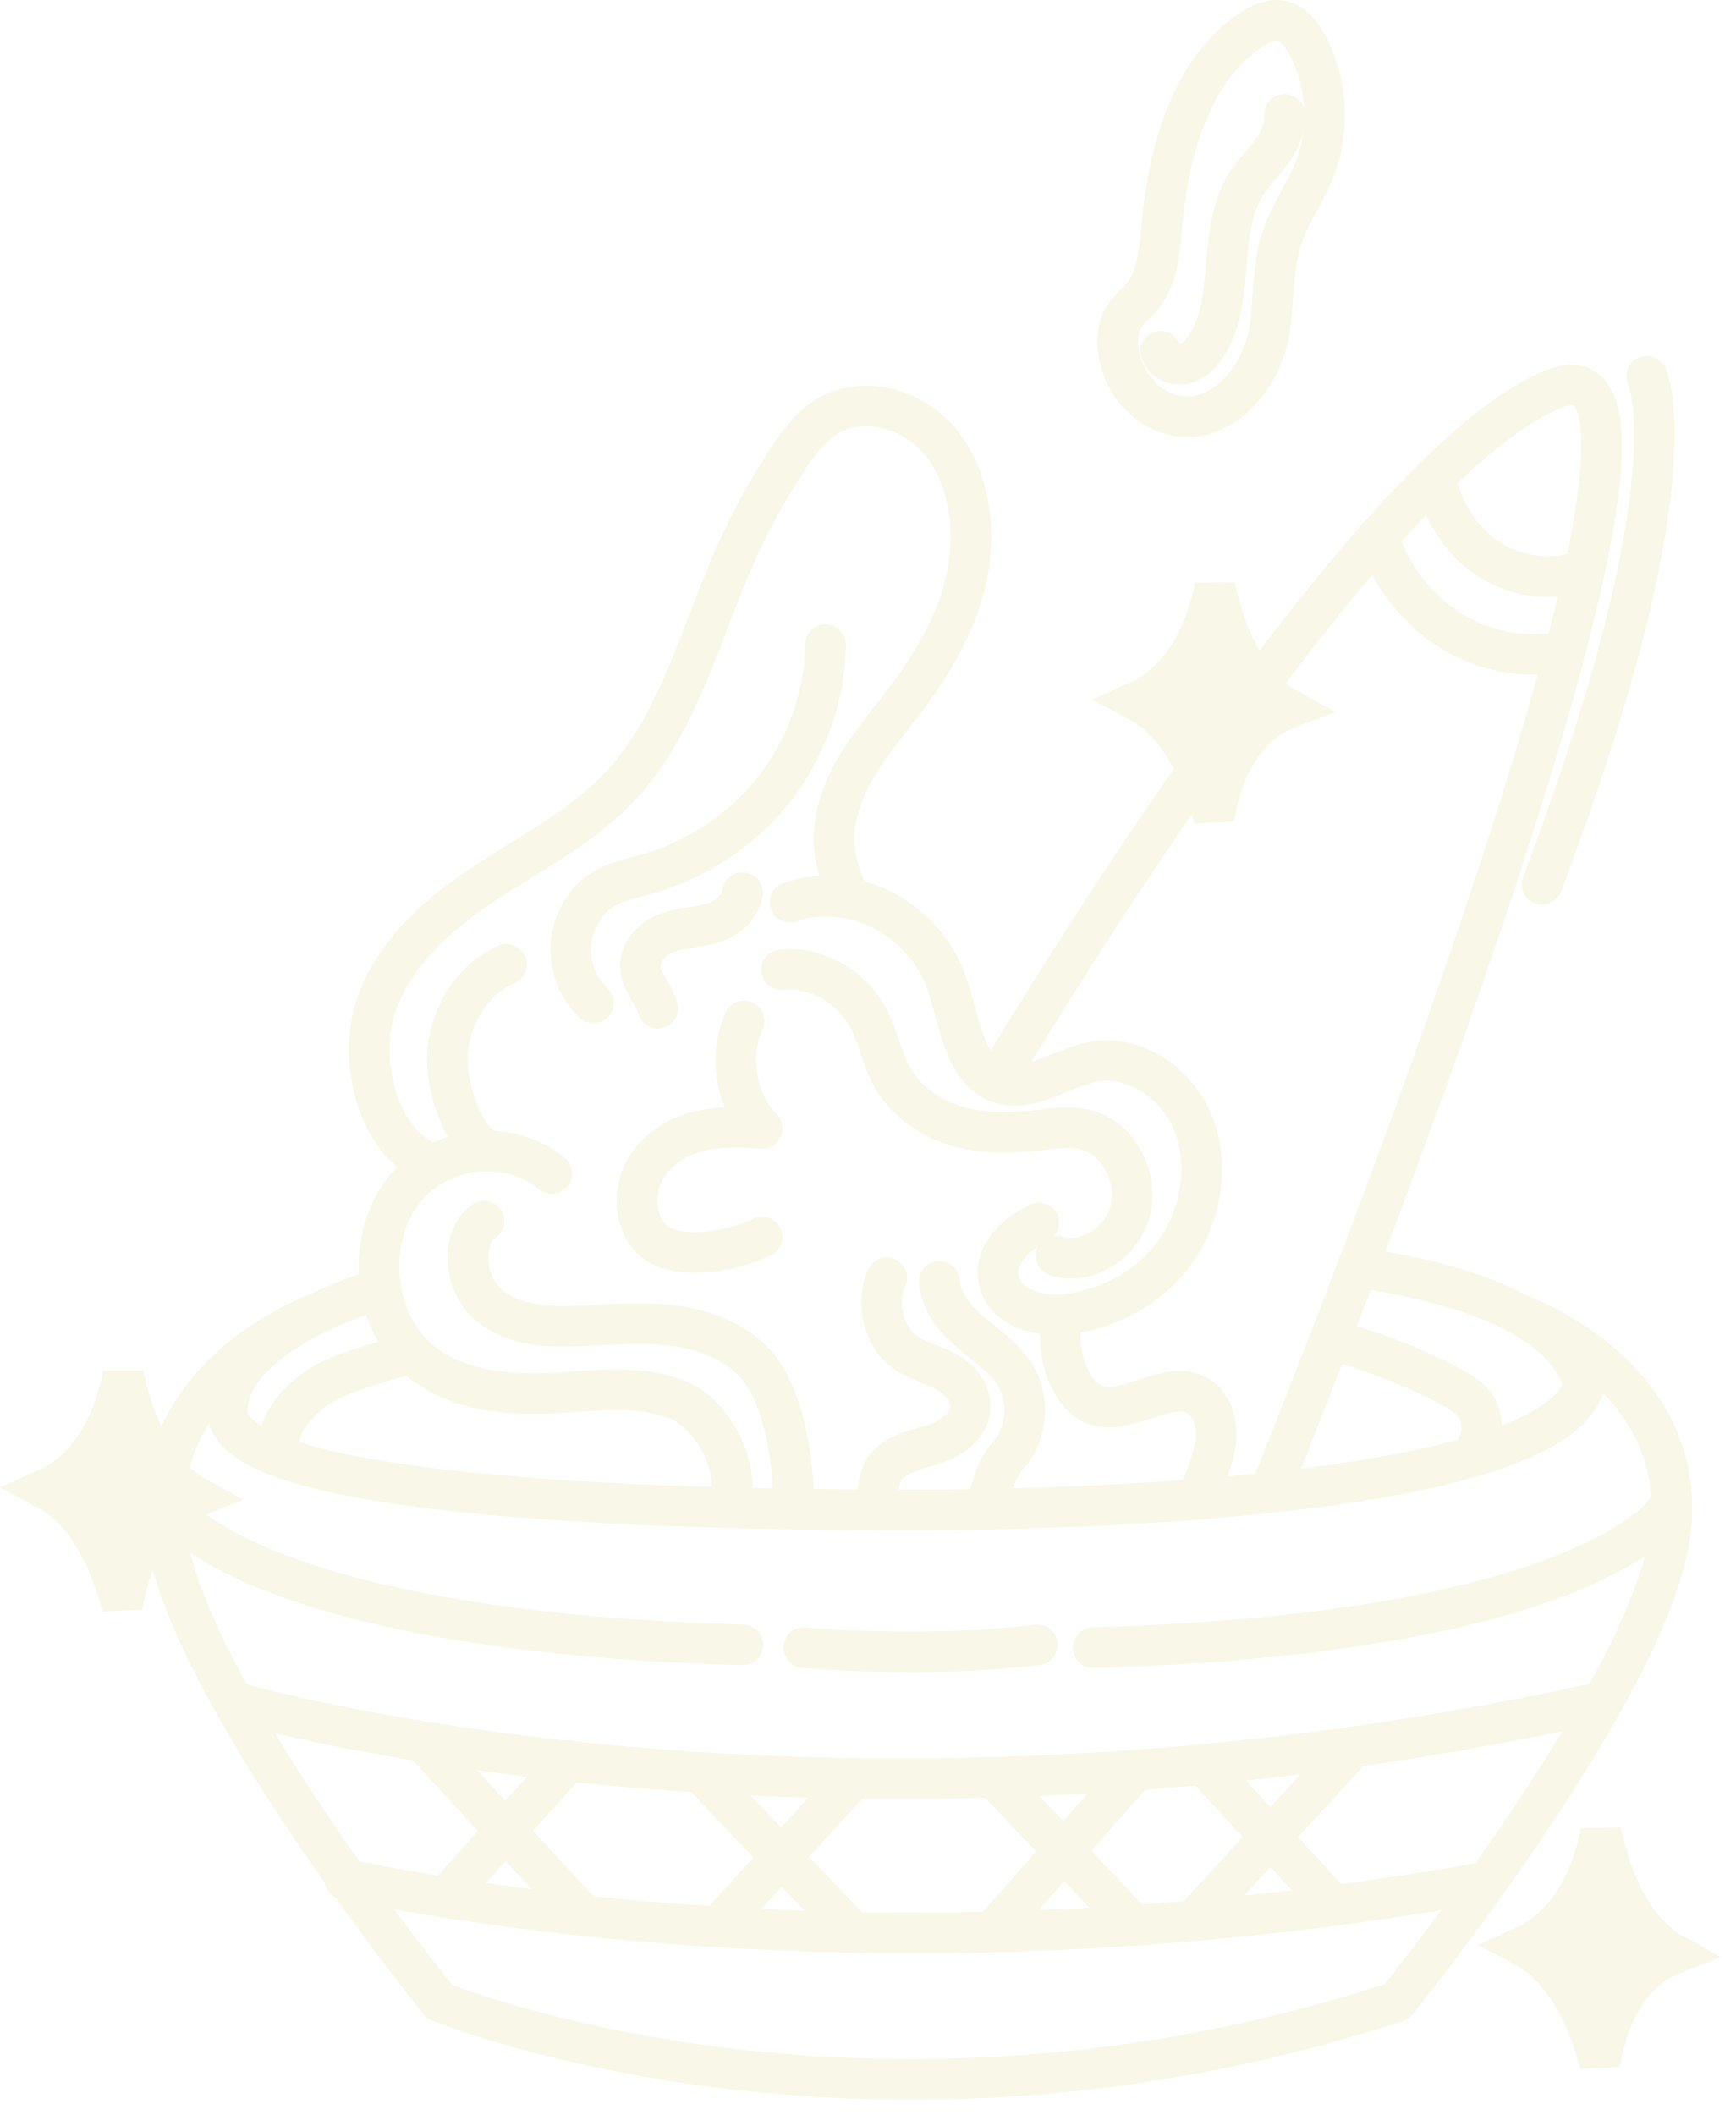
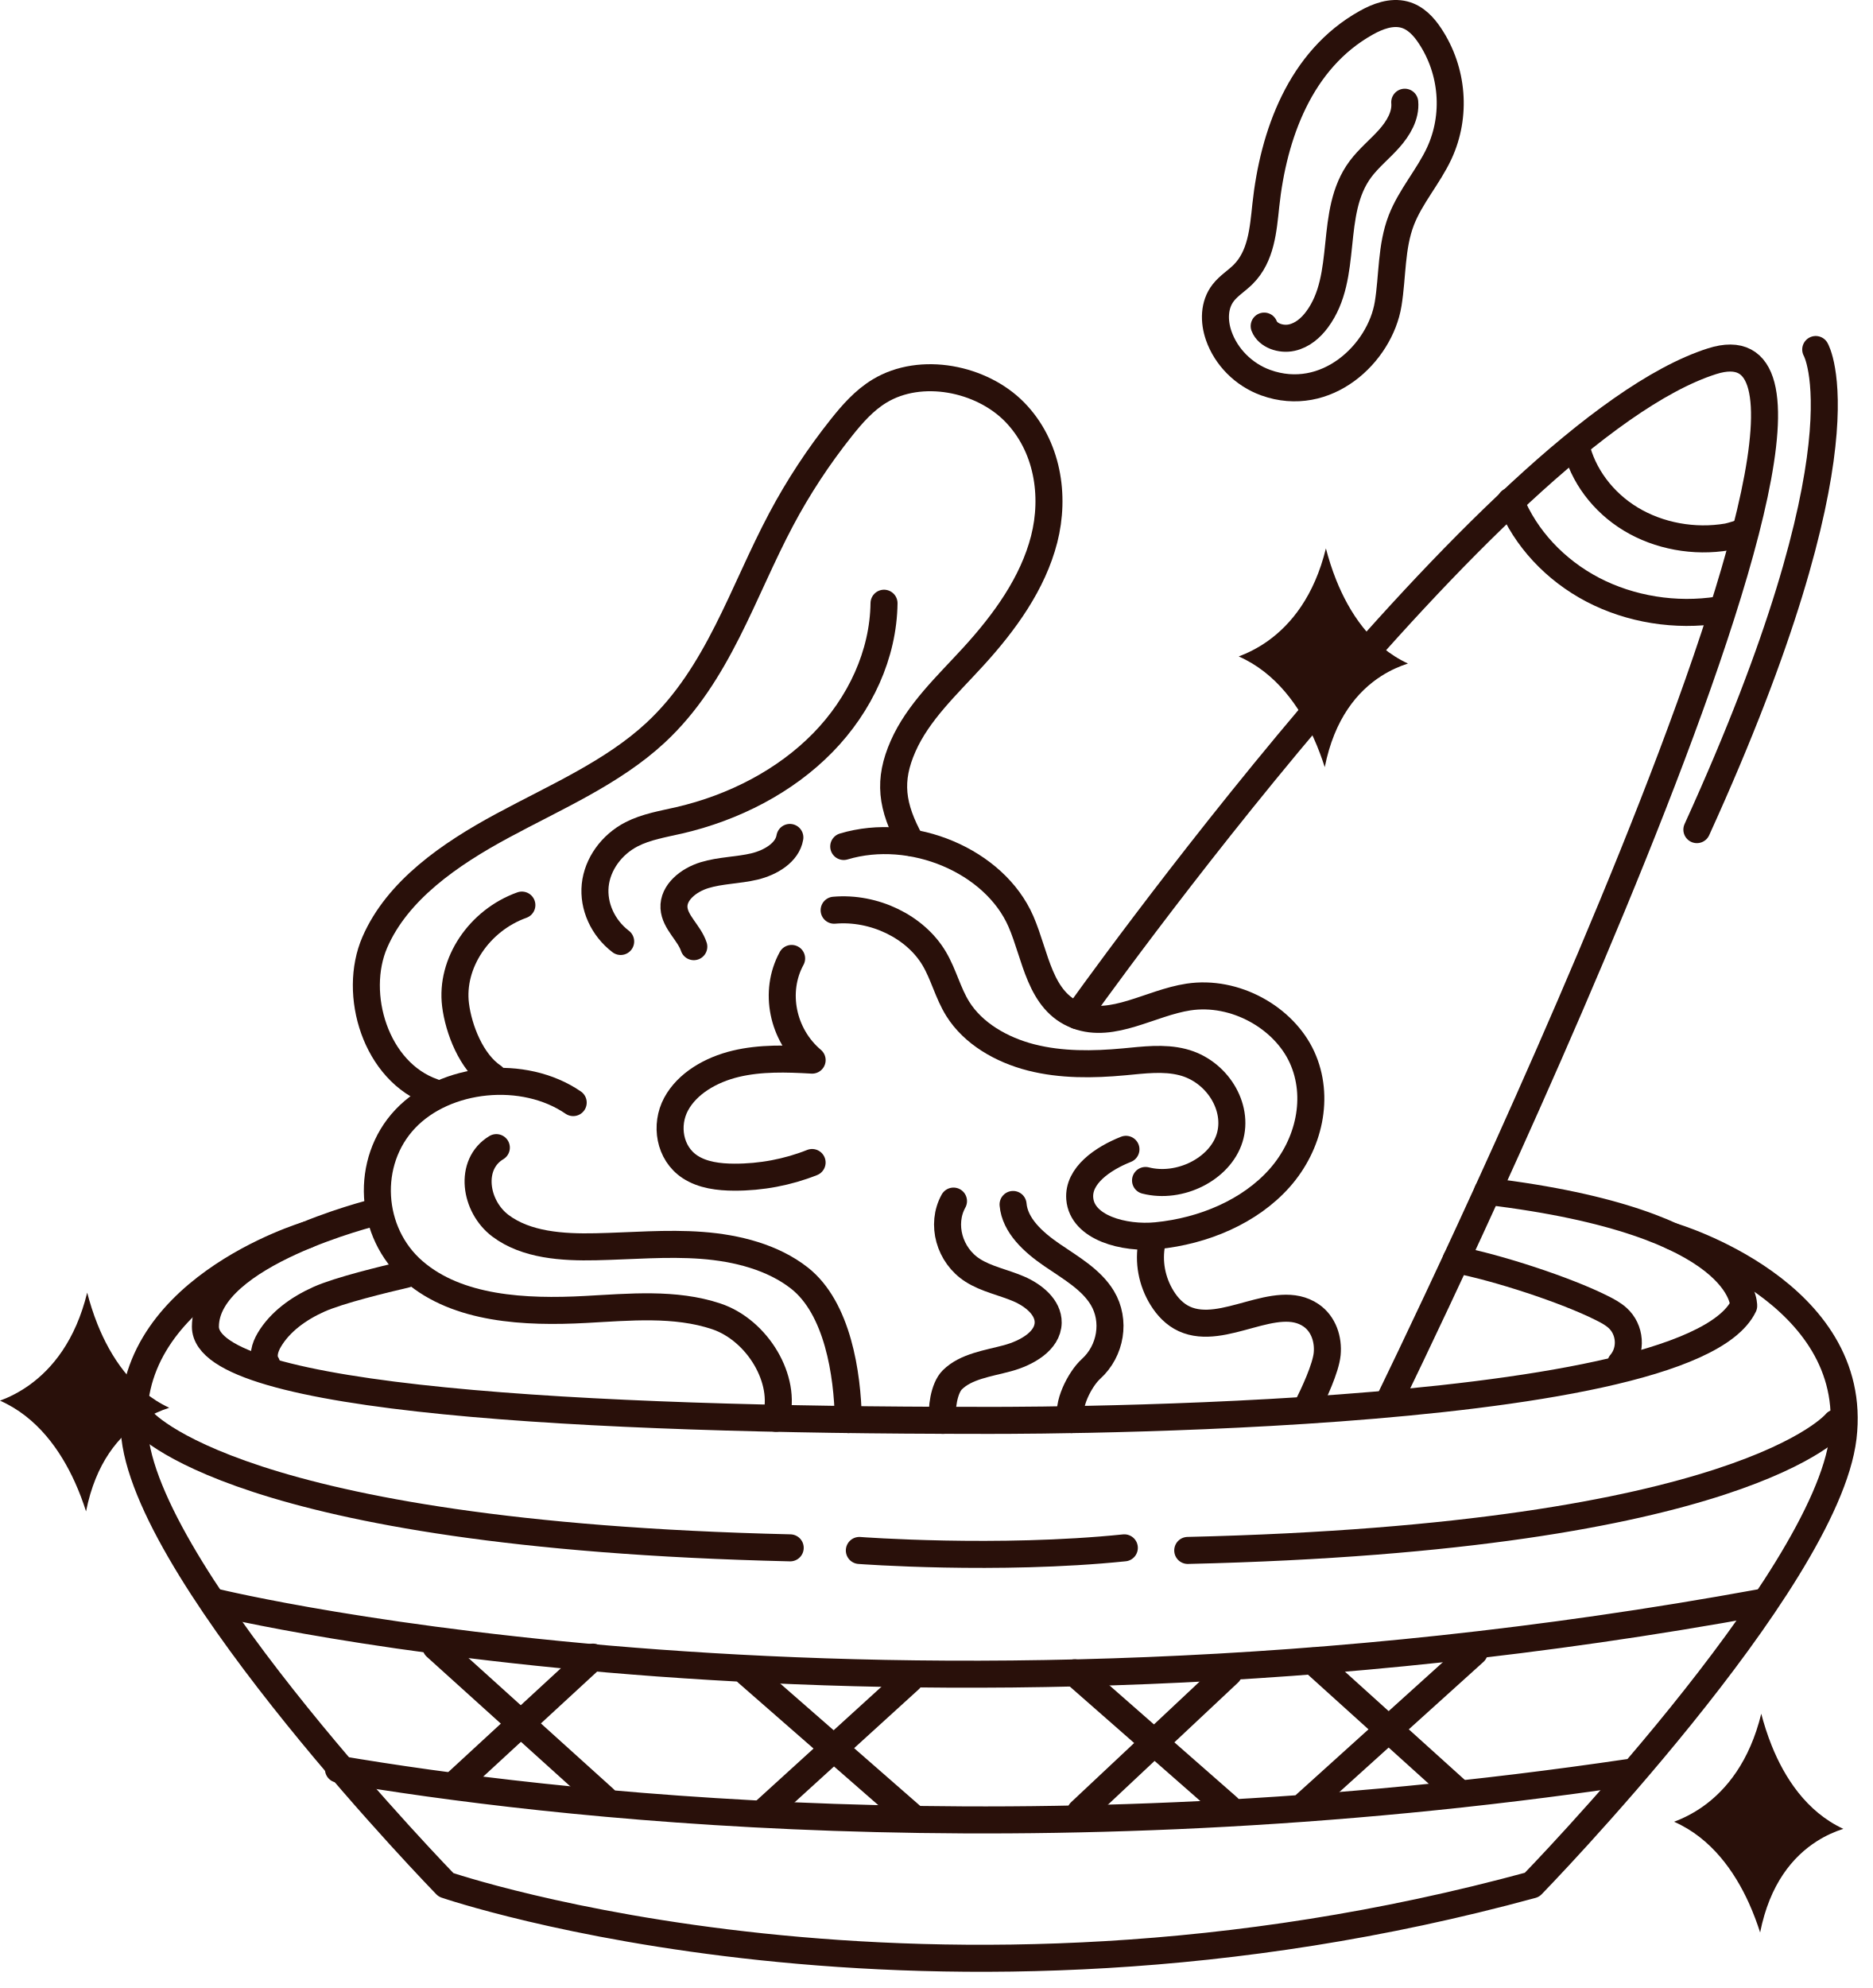
- <svg xmlns="http://www.w3.org/2000/svg" width="32" height="39" viewBox="0 0 32 39" fill="none">
-   <path d="M6.957 23.777C6.957 23.777 4.193 24.59 4.193 26.013C4.193 27.435 10.373 27.842 16.741 27.842C16.741 27.842 28.259 27.944 29.195 25.607C29.195 25.607 29.247 23.981 25.033 23.371" stroke="#F9F7E7" stroke-width="0.75" stroke-miterlimit="10" stroke-linecap="round" stroke-linejoin="round" />
-   <path d="M5.841 24.223C5.841 24.223 2.766 25.327 3.046 28.172C3.327 31.017 8.103 36.91 8.103 36.91C8.103 36.91 15.91 40.136 25.754 36.91C25.754 36.91 30.53 31.017 30.811 28.172C31.092 25.327 28.034 24.248 28.034 24.248" stroke="#F9F7E7" stroke-width="0.75" stroke-miterlimit="10" stroke-linecap="round" stroke-linejoin="round" />
-   <path d="M3.163 27.842C3.163 27.842 4.661 30.077 13.698 30.331" stroke="#F9F7E7" stroke-width="0.75" stroke-miterlimit="10" stroke-linecap="round" stroke-linejoin="round" />
-   <path d="M30.694 27.892C30.694 27.892 29.195 30.128 20.159 30.381" stroke="#F9F7E7" stroke-width="0.75" stroke-miterlimit="10" stroke-linecap="round" stroke-linejoin="round" />
-   <path d="M4.38 31.398C4.38 31.398 15.149 34.548 29.476 31.398" stroke="#F9F7E7" stroke-width="0.75" stroke-miterlimit="10" stroke-linecap="round" stroke-linejoin="round" />
-   <path d="M6.355 34.652C9.688 35.333 17.517 36.458 27.317 34.718" stroke="#F9F7E7" stroke-width="0.75" stroke-miterlimit="10" stroke-linecap="round" stroke-linejoin="round" />
-   <path d="M14.821 30.382C14.821 30.382 17.069 30.585 19.129 30.331" stroke="#F9F7E7" stroke-width="0.75" stroke-miterlimit="10" stroke-linecap="round" stroke-linejoin="round" />
-   <path d="M7.939 32.261L10.678 35.233" stroke="#F9F7E7" stroke-width="0.75" stroke-miterlimit="10" stroke-linecap="round" stroke-linejoin="round" />
-   <path d="M10.491 32.465L8.22 34.98" stroke="#F9F7E7" stroke-width="0.75" stroke-miterlimit="10" stroke-linecap="round" stroke-linejoin="round" />
-   <path d="M13.001 32.77L15.705 35.608" stroke="#F9F7E7" stroke-width="0.75" stroke-miterlimit="10" stroke-linecap="round" stroke-linejoin="round" />
-   <path d="M15.641 32.897L13.265 35.494" stroke="#F9F7E7" stroke-width="0.75" stroke-miterlimit="10" stroke-linecap="round" stroke-linejoin="round" />
-   <path d="M18.321 32.771L20.814 35.399" stroke="#F9F7E7" stroke-width="0.75" stroke-miterlimit="10" stroke-linecap="round" stroke-linejoin="round" />
-   <path d="M20.826 32.77L18.415 35.488" stroke="#F9F7E7" stroke-width="0.75" stroke-miterlimit="10" stroke-linecap="round" stroke-linejoin="round" />
-   <path d="M22.196 32.541L24.584 35.132" stroke="#F9F7E7" stroke-width="0.75" stroke-miterlimit="10" stroke-linecap="round" stroke-linejoin="round" />
-   <path d="M24.817 32.364L22.078 35.336" stroke="#F9F7E7" stroke-width="0.75" stroke-miterlimit="10" stroke-linecap="round" stroke-linejoin="round" />
-   <path d="M13.465 27.802C13.65 27.053 13.166 26.081 12.496 25.812C11.826 25.543 11.086 25.631 10.373 25.677C9.388 25.741 8.294 25.675 7.58 24.935C6.85 24.178 6.785 22.792 7.44 21.958C8.095 21.125 9.367 20.976 10.171 21.638" stroke="#F9F7E7" stroke-width="0.75" stroke-miterlimit="10" stroke-linecap="round" stroke-linejoin="round" />
-   <path d="M14.568 16.638C15.677 16.238 17.02 16.92 17.447 18.1C17.691 18.772 17.749 19.665 18.364 19.941C18.942 20.2 19.553 19.69 20.17 19.577C20.93 19.438 21.723 19.98 22.017 20.753C22.31 21.526 22.134 22.459 21.652 23.111C21.171 23.764 20.419 24.146 19.653 24.237C19.127 24.3 18.442 24.084 18.404 23.512C18.374 23.064 18.776 22.731 19.155 22.55" stroke="#F9F7E7" stroke-width="0.75" stroke-miterlimit="10" stroke-linecap="round" stroke-linejoin="round" />
-   <path d="M22.103 27.577C22.209 27.322 22.403 26.825 22.425 26.546C22.448 26.267 22.37 25.962 22.164 25.793C21.597 25.325 20.741 26.21 20.105 25.862C19.947 25.776 19.829 25.622 19.742 25.454C19.575 25.131 19.515 24.743 19.576 24.377" stroke="#F9F7E7" stroke-width="0.75" stroke-miterlimit="10" stroke-linecap="round" stroke-linejoin="round" />
-   <path d="M7.894 21.433C6.959 21.042 6.58 19.519 6.947 18.507C7.313 17.494 8.163 16.789 9.024 16.231C9.884 15.674 10.811 15.196 11.51 14.416C12.526 13.283 12.92 11.677 13.551 10.252C13.828 9.625 14.156 9.025 14.53 8.46C14.707 8.193 14.899 7.93 15.15 7.746C15.823 7.256 16.808 7.496 17.345 8.155C17.881 8.814 18.008 9.784 17.825 10.641C17.643 11.497 17.187 12.257 16.671 12.935C16.251 13.488 15.776 14.015 15.532 14.681C15.289 15.347 15.337 15.852 15.665 16.563" stroke="#F9F7E7" stroke-width="0.75" stroke-miterlimit="10" stroke-linecap="round" stroke-linejoin="round" />
-   <path d="M21.427 7.583C21.063 7.425 20.781 7.074 20.663 6.667C20.582 6.388 20.582 6.063 20.738 5.824C20.826 5.689 20.956 5.594 21.059 5.471C21.355 5.116 21.386 4.596 21.428 4.12C21.55 2.751 21.982 1.28 23.06 0.556C23.246 0.431 23.469 0.33 23.678 0.396C23.863 0.454 23.995 0.63 24.095 0.809C24.473 1.491 24.531 2.371 24.247 3.106C24.072 3.557 23.779 3.949 23.63 4.411C23.463 4.931 23.491 5.499 23.416 6.045C23.285 7.016 22.407 8.007 21.427 7.583Z" stroke="#F9F7E7" stroke-width="0.75" stroke-miterlimit="10" stroke-linecap="round" stroke-linejoin="round" />
-   <path d="M13.721 18.824C13.427 19.47 13.569 20.317 14.054 20.809C13.639 20.78 13.215 20.765 12.812 20.88C12.41 20.996 12.025 21.263 11.843 21.669C11.661 22.075 11.733 22.627 12.069 22.893C12.274 23.054 12.539 23.094 12.791 23.095C13.224 23.096 13.658 22.998 14.054 22.808" stroke="#F9F7E7" stroke-width="0.75" stroke-miterlimit="10" stroke-linecap="round" stroke-linejoin="round" />
-   <path d="M16.352 23.561C16.143 24.014 16.283 24.62 16.663 24.913C16.886 25.084 17.163 25.147 17.41 25.274C17.657 25.402 17.895 25.638 17.891 25.934C17.886 26.292 17.543 26.528 17.227 26.63C16.911 26.732 16.554 26.787 16.333 27.051C16.197 27.214 16.149 27.626 16.18 27.843" stroke="#F9F7E7" stroke-width="0.75" stroke-miterlimit="10" stroke-linecap="round" stroke-linejoin="round" />
-   <path d="M15.223 11.889C15.212 12.887 14.836 13.865 14.228 14.613C13.619 15.36 12.786 15.879 11.896 16.127C11.632 16.2 11.358 16.253 11.121 16.399C10.792 16.602 10.564 16.986 10.529 17.395C10.494 17.804 10.653 18.228 10.943 18.493" stroke="#F9F7E7" stroke-width="0.75" stroke-miterlimit="10" stroke-linecap="round" stroke-linejoin="round" />
-   <path d="M18.364 19.941C18.364 19.941 25.099 8.536 28.68 7.164C32.262 5.792 23.413 27.511 23.413 27.511" stroke="#F9F7E7" stroke-width="0.75" stroke-miterlimit="10" stroke-linecap="round" stroke-linejoin="round" />
-   <path d="M2.272 25.349C2.314 25.542 2.368 25.753 2.44 25.968C2.647 26.589 3.002 27.26 3.605 27.596C3.471 27.648 3.323 27.725 3.173 27.84C2.786 28.137 2.41 28.672 2.253 29.62C2.205 29.44 2.146 29.245 2.071 29.047C1.842 28.44 1.464 27.78 0.854 27.458C0.998 27.394 1.163 27.298 1.33 27.154C1.705 26.832 2.082 26.281 2.272 25.349Z" fill="#F9F7E7" stroke="#F9F7E7" stroke-width="0.75" />
-   <path d="M22.405 10.818C22.447 11.012 22.501 11.223 22.573 11.438C22.78 12.059 23.136 12.73 23.738 13.066C23.604 13.118 23.456 13.195 23.307 13.309C22.919 13.607 22.543 14.142 22.386 15.089C22.338 14.91 22.279 14.715 22.204 14.516C21.975 13.91 21.597 13.25 20.988 12.928C21.131 12.863 21.296 12.768 21.463 12.624C21.838 12.302 22.215 11.751 22.405 10.818Z" fill="#F9F7E7" stroke="#F9F7E7" stroke-width="0.75" />
-   <path d="M29.521 33.782C29.563 33.975 29.618 34.186 29.689 34.401C29.896 35.022 30.252 35.694 30.855 36.029C30.72 36.082 30.572 36.159 30.423 36.273C30.035 36.57 29.659 37.105 29.502 38.053C29.455 37.873 29.395 37.678 29.32 37.48C29.091 36.873 28.713 36.214 28.104 35.891C28.247 35.827 28.412 35.731 28.58 35.587C28.955 35.265 29.331 34.714 29.521 33.782Z" fill="#F9F7E7" stroke="#F9F7E7" stroke-width="0.75" />
-   <path d="M8.922 22.517C8.468 22.845 8.57 23.664 8.988 24.042C9.407 24.421 9.996 24.467 10.54 24.453C11.114 24.438 11.689 24.374 12.261 24.426C12.833 24.477 13.415 24.656 13.848 25.065C14.468 25.65 14.629 26.934 14.643 27.826" stroke="#F9F7E7" stroke-width="0.75" stroke-miterlimit="10" stroke-linecap="round" stroke-linejoin="round" />
-   <path d="M8.868 21.133C8.515 20.849 8.307 20.203 8.258 19.729C8.175 18.921 8.639 18.082 9.337 17.783" stroke="#F9F7E7" stroke-width="0.75" stroke-miterlimit="10" stroke-linecap="round" stroke-linejoin="round" />
-   <path d="M14.412 17.882C15.062 17.814 15.732 18.204 16.04 18.828C16.194 19.142 16.261 19.5 16.422 19.809C16.671 20.287 17.129 20.608 17.616 20.757C18.103 20.906 18.619 20.899 19.123 20.843C19.441 20.808 19.768 20.753 20.076 20.848C20.633 21.019 20.997 21.725 20.839 22.33C20.682 22.935 20.031 23.33 19.473 23.159" stroke="#F9F7E7" stroke-width="0.75" stroke-miterlimit="10" stroke-linecap="round" stroke-linejoin="round" />
-   <path d="M17.32 23.627C17.35 24.038 17.647 24.362 17.95 24.612C18.252 24.861 18.59 25.09 18.771 25.452C18.991 25.892 18.913 26.485 18.586 26.839C18.404 27.036 18.182 27.564 18.271 27.826" stroke="#F9F7E7" stroke-width="0.75" stroke-miterlimit="10" stroke-linecap="round" stroke-linejoin="round" />
-   <path d="M12.131 18.593C12.057 18.324 11.822 18.116 11.809 17.835C11.794 17.537 12.044 17.294 12.305 17.198C12.565 17.102 12.848 17.105 13.114 17.028C13.38 16.952 13.651 16.756 13.692 16.461" stroke="#F9F7E7" stroke-width="0.75" stroke-miterlimit="10" stroke-linecap="round" stroke-linejoin="round" />
-   <path d="M30.366 6.936C30.366 6.936 31.279 8.803 28.434 16.309" stroke="#F9F7E7" stroke-width="0.75" stroke-miterlimit="10" stroke-linecap="round" stroke-linejoin="round" />
-   <path d="M21.401 6.478C21.461 6.663 21.673 6.75 21.849 6.704C22.024 6.658 22.162 6.511 22.262 6.348C22.785 5.499 22.442 4.265 22.965 3.416C23.098 3.199 23.281 3.024 23.432 2.82C23.583 2.617 23.706 2.368 23.686 2.108" stroke="#F9F7E7" stroke-width="0.75" stroke-miterlimit="10" stroke-linecap="round" stroke-linejoin="round" />
-   <path d="M26.466 8.805C26.577 9.387 26.906 9.916 27.361 10.247C27.816 10.577 28.392 10.704 28.93 10.593C28.969 10.585 29.221 10.506 29.195 10.473" stroke="#F9F7E7" stroke-width="0.75" stroke-miterlimit="10" stroke-linecap="round" stroke-linejoin="round" />
-   <path d="M25.405 9.897C25.648 10.618 26.13 11.241 26.742 11.625C27.354 12.009 28.091 12.152 28.788 12.021" stroke="#F9F7E7" stroke-width="0.75" stroke-miterlimit="10" stroke-linecap="round" stroke-linejoin="round" />
-   <path d="M7.452 24.99C7.095 25.09 6.368 25.3 6.038 25.478C5.707 25.656 5.405 25.918 5.231 26.271C5.159 26.419 5.112 26.604 5.189 26.748" stroke="#F9F7E7" stroke-width="0.75" stroke-miterlimit="10" stroke-linecap="round" stroke-linejoin="round" />
-   <path d="M24.522 24.705C25.183 24.857 26.302 25.293 26.892 25.65C26.98 25.704 27.069 25.761 27.142 25.838C27.356 26.067 27.381 26.474 27.196 26.732" stroke="#F9F7E7" stroke-width="0.75" stroke-miterlimit="10" stroke-linecap="round" stroke-linejoin="round" />
+ <svg xmlns="http://www.w3.org/2000/svg" width="65" height="69" viewBox="0 0 65 69" fill="none">
+   <path d="M13.035 42.072C13.035 42.072 7.131 43.517 7.131 46.046C7.131 48.575 20.332 49.298 33.934 49.298C33.934 49.298 58.536 49.479 60.536 45.324C60.536 45.324 60.647 42.434 51.646 41.35" stroke="#29100A" stroke-width="0.938" stroke-miterlimit="10" stroke-linecap="round" stroke-linejoin="round" />
+   <path d="M10.651 42.865C10.651 42.865 4.082 44.827 4.682 49.885C5.282 54.942 15.483 65.42 15.483 65.42C15.483 65.42 32.159 71.155 53.186 65.42C53.186 65.42 63.387 54.943 63.987 49.885C64.587 44.827 58.056 42.909 58.056 42.909" stroke="#29100A" stroke-width="0.938" stroke-miterlimit="10" stroke-linecap="round" stroke-linejoin="round" />
+   <path d="M4.932 49.298C4.932 49.298 8.132 53.272 27.434 53.723" stroke="#29100A" stroke-width="0.938" stroke-miterlimit="10" stroke-linecap="round" stroke-linejoin="round" />
+   <path d="M63.737 49.388C63.737 49.388 60.536 53.362 41.235 53.813" stroke="#29100A" stroke-width="0.938" stroke-miterlimit="10" stroke-linecap="round" stroke-linejoin="round" />
+   <path d="M7.531 55.62C7.531 55.62 30.533 61.22 61.136 55.62" stroke="#29100A" stroke-width="0.938" stroke-miterlimit="10" stroke-linecap="round" stroke-linejoin="round" />
+   <path d="M11.75 61.406C18.869 62.615 35.592 64.616 56.526 61.523" stroke="#29100A" stroke-width="0.938" stroke-miterlimit="10" stroke-linecap="round" stroke-linejoin="round" />
+   <path d="M29.834 53.814C29.834 53.814 34.634 54.175 39.034 53.723" stroke="#29100A" stroke-width="0.938" stroke-miterlimit="10" stroke-linecap="round" stroke-linejoin="round" />
+   <path d="M15.132 57.156L20.983 62.439" stroke="#29100A" stroke-width="0.938" stroke-miterlimit="10" stroke-linecap="round" stroke-linejoin="round" />
+   <path d="M20.583 57.516L15.733 61.987" stroke="#29100A" stroke-width="0.938" stroke-miterlimit="10" stroke-linecap="round" stroke-linejoin="round" />
+   <path d="M25.945 58.058L31.721 63.105" stroke="#29100A" stroke-width="0.938" stroke-miterlimit="10" stroke-linecap="round" stroke-linejoin="round" />
+   <path d="M31.584 58.284L26.509 62.902" stroke="#29100A" stroke-width="0.938" stroke-miterlimit="10" stroke-linecap="round" stroke-linejoin="round" />
+   <path d="M37.308 58.06L42.635 62.732" stroke="#29100A" stroke-width="0.938" stroke-miterlimit="10" stroke-linecap="round" stroke-linejoin="round" />
+   <path d="M42.659 58.059L37.509 62.891" stroke="#29100A" stroke-width="0.938" stroke-miterlimit="10" stroke-linecap="round" stroke-linejoin="round" />
+   <path d="M45.585 57.652L50.686 62.258" stroke="#29100A" stroke-width="0.938" stroke-miterlimit="10" stroke-linecap="round" stroke-linejoin="round" />
+   <path d="M51.185 57.336L45.334 62.619" stroke="#29100A" stroke-width="0.938" stroke-miterlimit="10" stroke-linecap="round" stroke-linejoin="round" />
+   <path d="M26.936 49.226C27.332 47.895 26.299 46.167 24.867 45.688C23.435 45.21 21.855 45.367 20.332 45.449C18.227 45.563 15.891 45.445 14.367 44.129C12.807 42.785 12.667 40.319 14.066 38.838C15.465 37.356 18.183 37.091 19.9 38.269" stroke="#29100A" stroke-width="0.938" stroke-miterlimit="10" stroke-linecap="round" stroke-linejoin="round" />
+   <path d="M29.292 29.38C31.661 28.669 34.53 29.881 35.443 31.98C35.963 33.174 36.087 34.761 37.4 35.252C38.635 35.713 39.94 34.806 41.258 34.605C42.882 34.358 44.575 35.321 45.203 36.696C45.83 38.07 45.454 39.728 44.425 40.888C43.396 42.049 41.79 42.728 40.154 42.89C39.03 43.002 37.567 42.618 37.486 41.6C37.423 40.804 38.281 40.212 39.09 39.891" stroke="#29100A" stroke-width="0.938" stroke-miterlimit="10" stroke-linecap="round" stroke-linejoin="round" />
+   <path d="M45.387 48.827C45.614 48.373 46.028 47.49 46.076 46.994C46.124 46.498 45.957 45.956 45.518 45.654C44.307 44.824 42.477 46.397 41.12 45.778C40.783 45.625 40.53 45.351 40.345 45.053C39.988 44.477 39.86 43.788 39.99 43.139" stroke="#29100A" stroke-width="0.938" stroke-miterlimit="10" stroke-linecap="round" stroke-linejoin="round" />
+   <path d="M15.037 37.904C13.039 37.209 12.231 34.502 13.014 32.702C13.797 30.902 15.611 29.648 17.45 28.657C19.288 27.665 21.268 26.816 22.761 25.43C24.931 23.414 25.772 20.561 27.12 18.027C27.712 16.912 28.413 15.845 29.212 14.841C29.59 14.367 29.999 13.898 30.536 13.572C31.974 12.701 34.078 13.128 35.224 14.299C36.37 15.471 36.64 17.195 36.25 18.718C35.86 20.241 34.887 21.592 33.785 22.797C32.887 23.779 31.873 24.717 31.352 25.901C30.832 27.084 30.935 27.982 31.635 29.247" stroke="#29100A" stroke-width="0.938" stroke-miterlimit="10" stroke-linecap="round" stroke-linejoin="round" />
+   <path d="M43.944 13.282C43.166 13.002 42.563 12.376 42.312 11.654C42.139 11.158 42.138 10.58 42.471 10.156C42.659 9.915 42.937 9.745 43.156 9.527C43.79 8.897 43.855 7.972 43.946 7.125C44.207 4.691 45.129 2.077 47.432 0.79C47.828 0.568 48.304 0.389 48.752 0.506C49.147 0.609 49.43 0.92 49.641 1.239C50.45 2.453 50.574 4.017 49.966 5.323C49.593 6.124 48.968 6.821 48.65 7.642C48.292 8.568 48.351 9.577 48.193 10.547C47.911 12.275 46.037 14.035 43.944 13.282Z" stroke="#29100A" stroke-width="0.938" stroke-miterlimit="10" stroke-linecap="round" stroke-linejoin="round" />
+   <path d="M27.483 33.266C26.855 34.414 27.159 35.92 28.195 36.795C27.307 36.744 26.402 36.716 25.542 36.922C24.682 37.128 23.861 37.601 23.472 38.323C23.083 39.046 23.236 40.026 23.955 40.499C24.392 40.787 24.957 40.857 25.497 40.858C26.422 40.861 27.348 40.686 28.194 40.349" stroke="#29100A" stroke-width="0.938" stroke-miterlimit="10" stroke-linecap="round" stroke-linejoin="round" />
+   <path d="M33.103 41.688C32.658 42.492 32.956 43.57 33.768 44.09C34.244 44.395 34.835 44.507 35.363 44.733C35.89 44.959 36.398 45.379 36.39 45.906C36.38 46.543 35.647 46.961 34.972 47.143C34.297 47.325 33.535 47.422 33.062 47.892C32.771 48.181 32.67 48.913 32.735 49.299" stroke="#29100A" stroke-width="0.938" stroke-miterlimit="10" stroke-linecap="round" stroke-linejoin="round" />
+   <path d="M30.691 20.937C30.668 22.71 29.866 24.45 28.565 25.779C27.265 27.108 25.487 28.03 23.585 28.471C23.021 28.601 22.436 28.695 21.93 28.955C21.227 29.316 20.739 29.999 20.664 30.726C20.59 31.453 20.93 32.206 21.548 32.677" stroke="#29100A" stroke-width="0.938" stroke-miterlimit="10" stroke-linecap="round" stroke-linejoin="round" />
+   <path d="M37.401 35.252C37.401 35.252 51.786 14.977 59.437 12.538C67.088 10.099 48.186 48.711 48.186 48.711" stroke="#29100A" stroke-width="0.938" stroke-miterlimit="10" stroke-linecap="round" stroke-linejoin="round" />
+   <path d="M3.027 44.865C3.117 45.209 3.233 45.584 3.386 45.966C3.829 47.07 4.588 48.264 5.875 48.861C5.589 48.953 5.272 49.09 4.953 49.293C4.125 49.822 3.322 50.774 2.987 52.458C2.886 52.139 2.758 51.792 2.598 51.439C2.109 50.361 1.302 49.188 0 48.615C0.307 48.501 0.659 48.33 1.016 48.075C1.817 47.502 2.621 46.523 3.027 44.865Z" fill="#29100A" />
+   <path d="M46.032 19.034C46.121 19.378 46.238 19.753 46.391 20.135C46.834 21.239 47.593 22.433 48.88 23.03C48.594 23.122 48.277 23.259 47.958 23.462C47.13 23.991 46.327 24.943 45.992 26.627C45.89 26.308 45.763 25.961 45.603 25.608C45.114 24.53 44.307 23.357 43.005 22.784C43.312 22.669 43.664 22.499 44.021 22.244C44.822 21.671 45.626 20.691 46.032 19.034Z" fill="#29100A" />
+   <path d="M61.146 59.48C61.236 59.824 61.353 60.199 61.506 60.581C61.948 61.685 62.708 62.879 63.995 63.476C63.708 63.568 63.391 63.705 63.073 63.908C62.245 64.436 61.441 65.388 61.107 67.073C61.005 66.754 60.877 66.407 60.718 66.054C60.229 64.975 59.422 63.803 58.12 63.23C58.426 63.115 58.778 62.945 59.136 62.69C59.937 62.117 60.741 61.137 61.146 59.48Z" fill="#29100A" />
+   <path d="M17.232 39.832C16.263 40.414 16.48 41.871 17.374 42.544C18.268 43.216 19.526 43.299 20.689 43.273C21.915 43.247 23.143 43.134 24.365 43.225C25.587 43.317 26.831 43.635 27.756 44.361C29.08 45.402 29.422 47.685 29.452 49.27" stroke="#29100A" stroke-width="0.938" stroke-miterlimit="10" stroke-linecap="round" stroke-linejoin="round" />
+   <path d="M17.116 37.37C16.362 36.865 15.919 35.717 15.815 34.875C15.636 33.438 16.628 31.947 18.118 31.414" stroke="#29100A" stroke-width="0.938" stroke-miterlimit="10" stroke-linecap="round" stroke-linejoin="round" />
+   <path d="M28.959 31.592C30.346 31.47 31.779 32.163 32.435 33.273C32.765 33.831 32.908 34.467 33.252 35.017C33.783 35.867 34.762 36.438 35.802 36.703C36.843 36.968 37.946 36.955 39.022 36.855C39.701 36.792 40.4 36.696 41.056 36.864C42.248 37.167 43.025 38.423 42.688 39.499C42.351 40.575 40.961 41.276 39.77 40.972" stroke="#29100A" stroke-width="0.938" stroke-miterlimit="10" stroke-linecap="round" stroke-linejoin="round" />
+   <path d="M35.171 41.805C35.235 42.535 35.87 43.112 36.516 43.555C37.161 43.998 37.884 44.406 38.271 45.05C38.741 45.832 38.572 46.885 37.876 47.514C37.487 47.866 37.012 48.803 37.203 49.27" stroke="#29100A" stroke-width="0.938" stroke-miterlimit="10" stroke-linecap="round" stroke-linejoin="round" />
+   <path d="M24.087 32.857C23.929 32.378 23.428 32.007 23.399 31.509C23.367 30.978 23.901 30.546 24.458 30.376C25.015 30.205 25.619 30.21 26.188 30.075C26.756 29.939 27.335 29.591 27.422 29.066" stroke="#29100A" stroke-width="0.938" stroke-miterlimit="10" stroke-linecap="round" stroke-linejoin="round" />
+   <path d="M63.037 12.131C63.037 12.131 64.987 15.451 58.911 28.795" stroke="#29100A" stroke-width="0.938" stroke-miterlimit="10" stroke-linecap="round" stroke-linejoin="round" />
+   <path d="M43.889 11.318C44.016 11.646 44.47 11.801 44.844 11.719C45.218 11.638 45.514 11.376 45.728 11.086C46.843 9.576 46.111 7.383 47.228 5.875C47.514 5.489 47.904 5.176 48.226 4.815C48.548 4.453 48.811 4.011 48.769 3.548" stroke="#29100A" stroke-width="0.938" stroke-miterlimit="10" stroke-linecap="round" stroke-linejoin="round" />
+   <path d="M54.708 15.454C54.944 16.489 55.646 17.43 56.618 18.017C57.59 18.605 58.822 18.831 59.971 18.634C60.054 18.619 60.592 18.478 60.537 18.42" stroke="#29100A" stroke-width="0.938" stroke-miterlimit="10" stroke-linecap="round" stroke-linejoin="round" />
+   <path d="M52.441 17.396C52.959 18.678 53.988 19.785 55.296 20.468C56.603 21.151 58.179 21.405 59.667 21.171" stroke="#29100A" stroke-width="0.938" stroke-miterlimit="10" stroke-linecap="round" stroke-linejoin="round" />
+   <path d="M14.093 44.228C13.331 44.407 11.778 44.78 11.072 45.096C10.366 45.412 9.72 45.878 9.349 46.506C9.194 46.768 9.094 47.097 9.259 47.354" stroke="#29100A" stroke-width="0.938" stroke-miterlimit="10" stroke-linecap="round" stroke-linejoin="round" />
+   <path d="M50.554 43.722C51.966 43.992 54.356 44.767 55.616 45.402C55.806 45.497 55.995 45.598 56.15 45.736C56.609 46.143 56.661 46.867 56.267 47.326" stroke="#29100A" stroke-width="0.938" stroke-miterlimit="10" stroke-linecap="round" stroke-linejoin="round" />
</svg>
